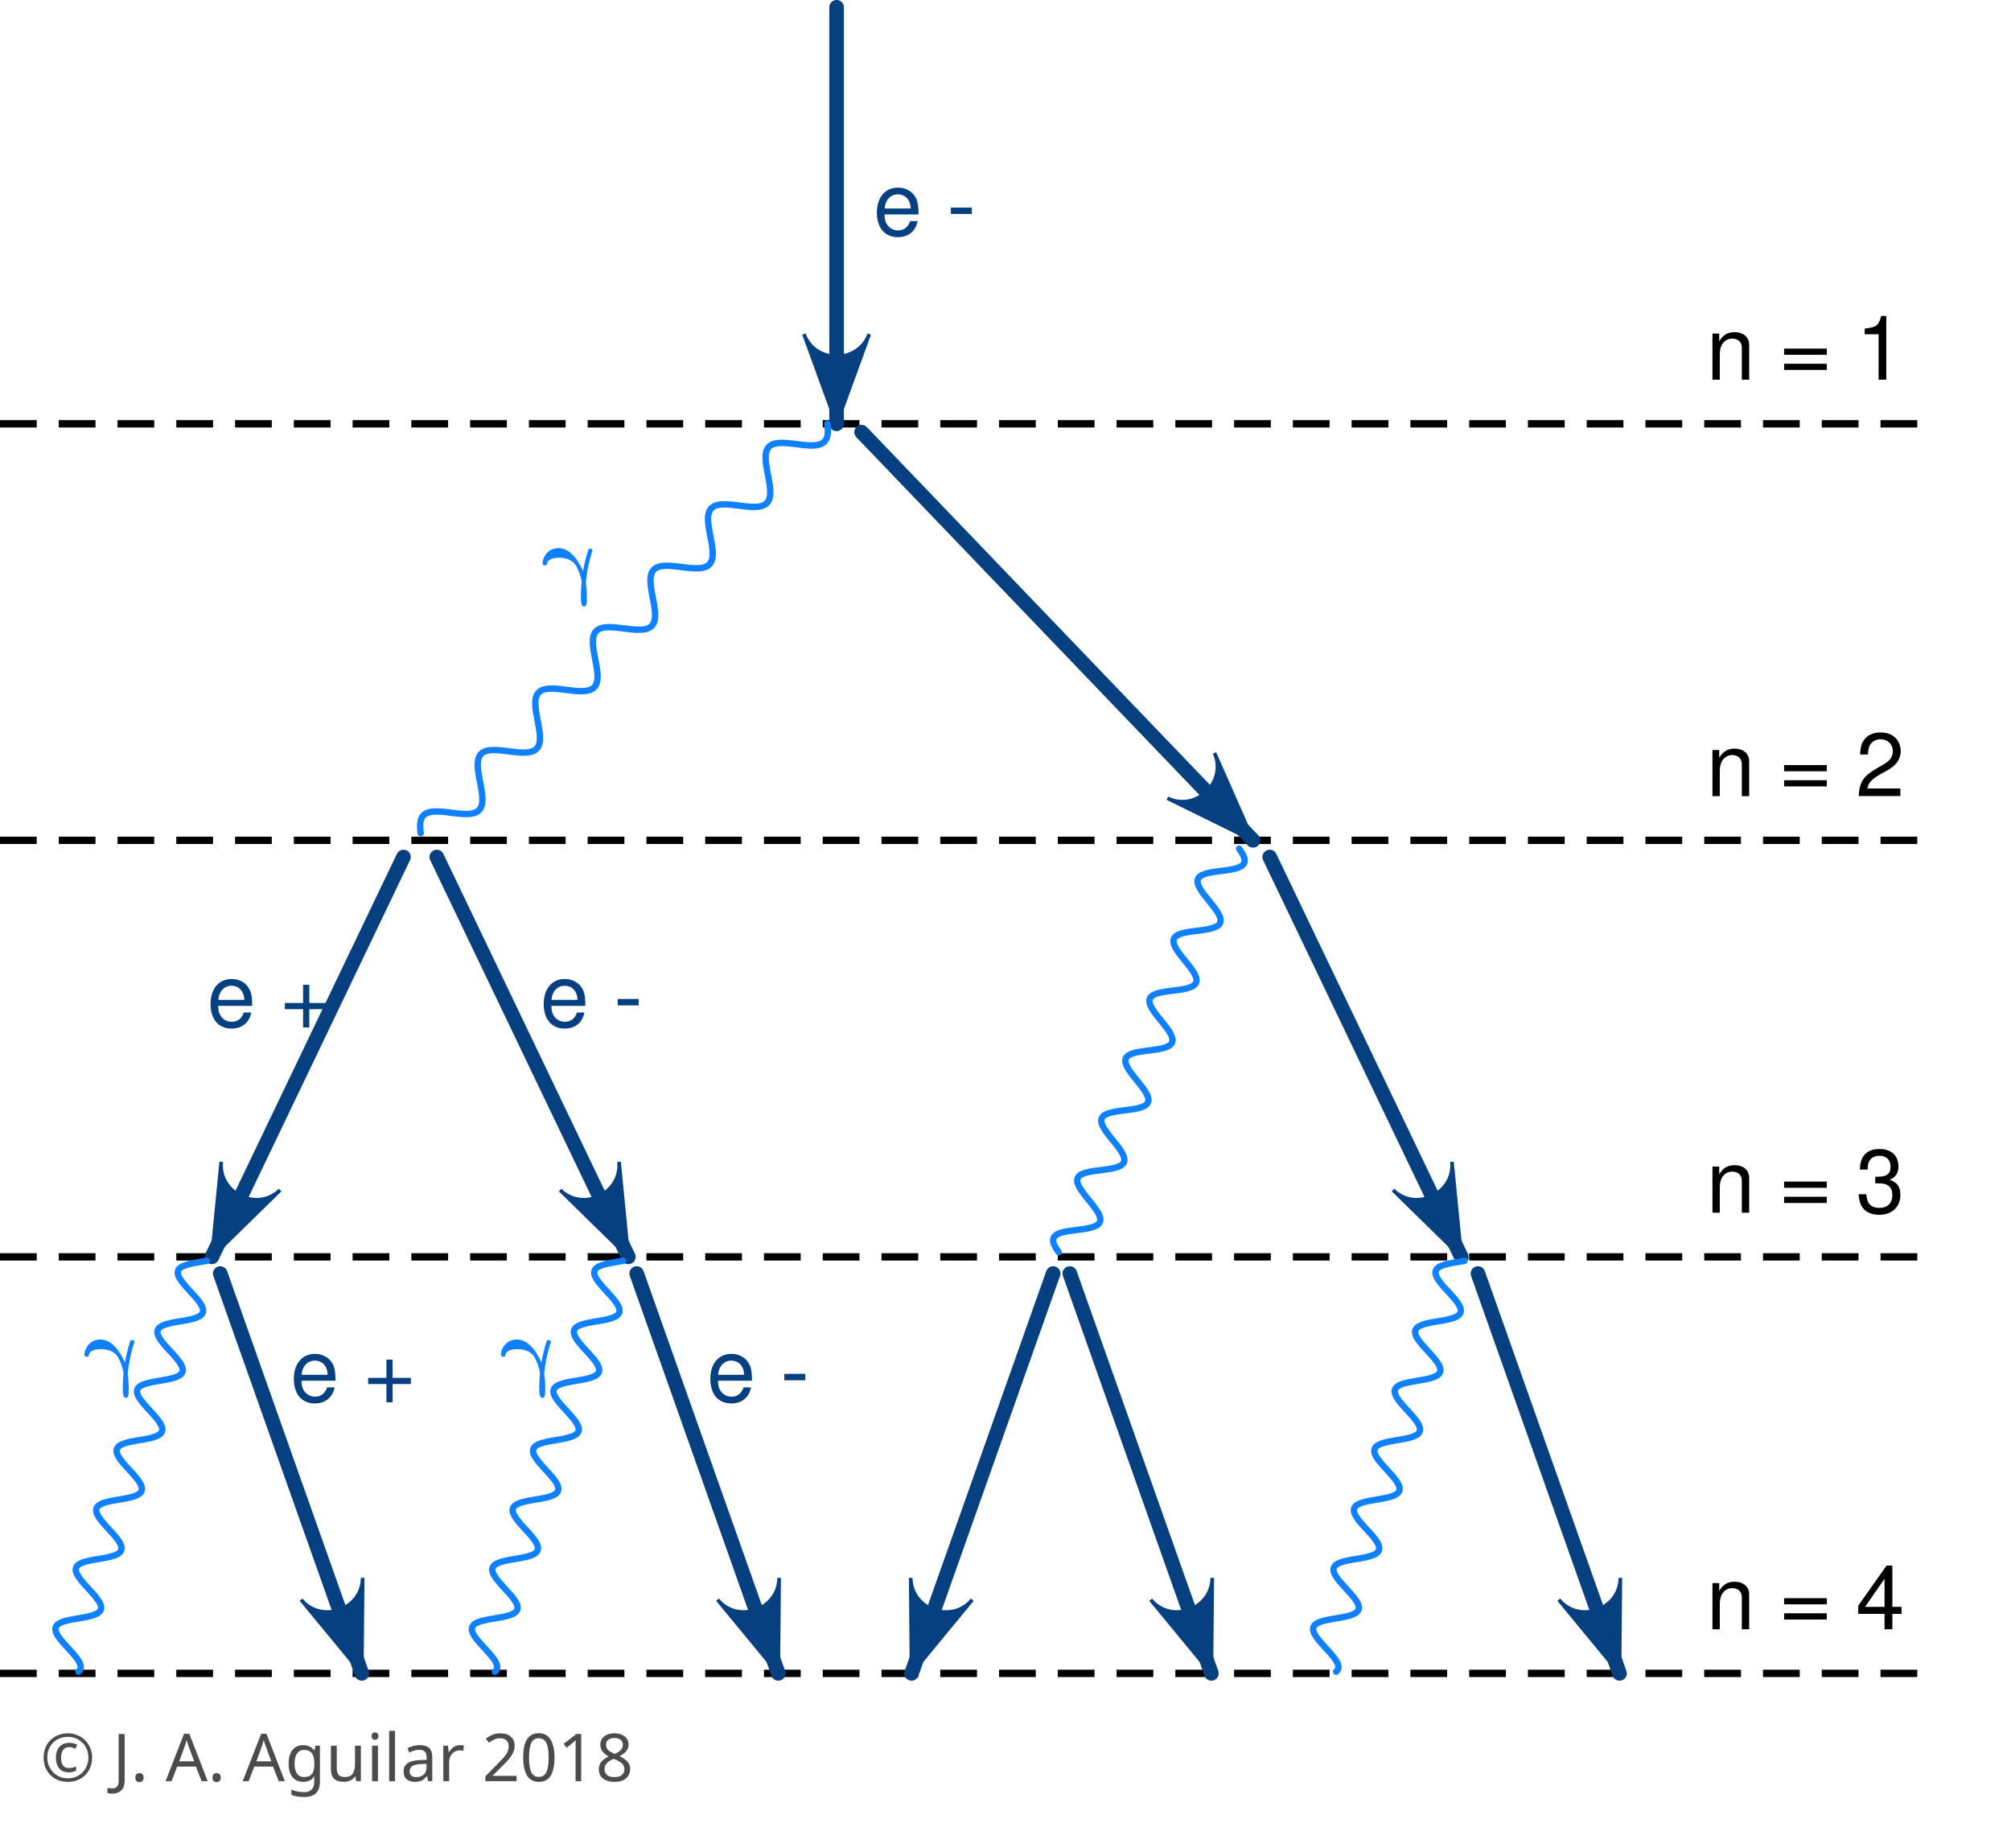
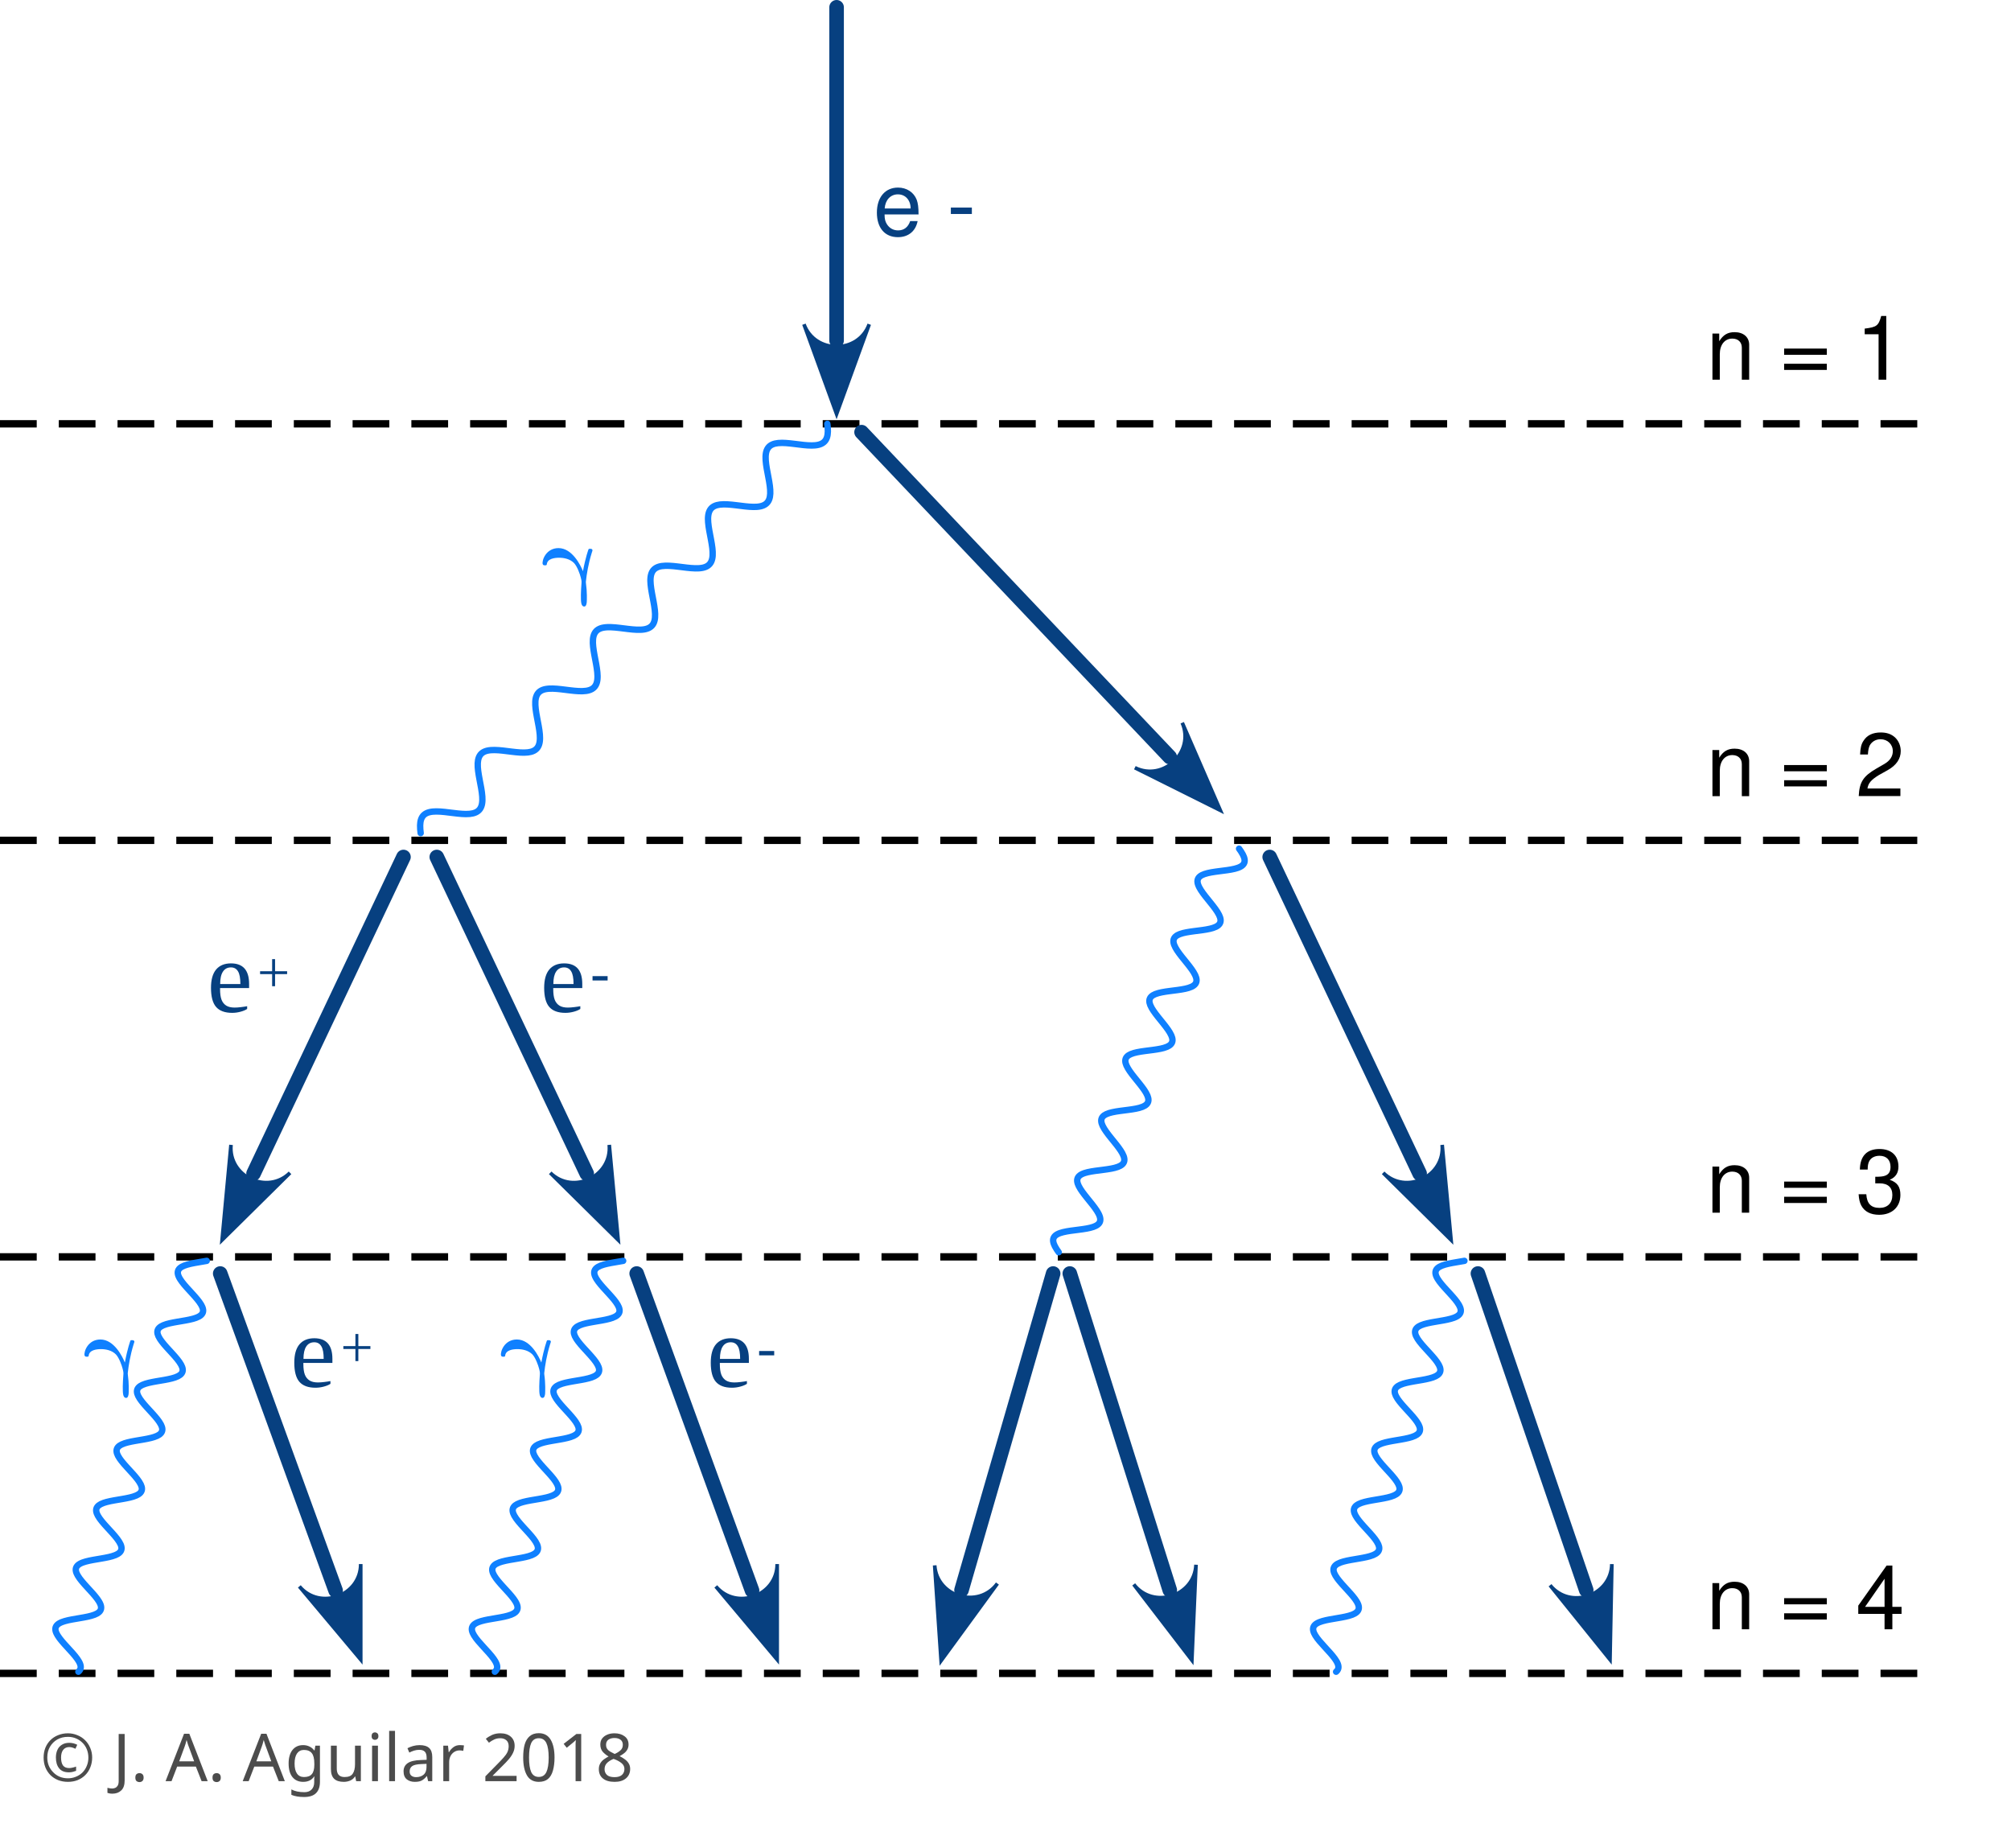
<svg xmlns="http://www.w3.org/2000/svg" version="1.1" width="273.76" height="251.433" viewBox="0, 0, 273.76, 251.433" preserveAspectRatio="none" id="svg2">
-   <defs id="defs_EC6C4F9A">
+   <defs id="defs_19BA89FA">
    <marker orient="auto" refX="0.0" refY="0.0" id="83EA566A_end_arrow" style="overflow:visible" markerUnits="userSpaceOnUse">
-       <path id="83EA566A_end_arrow_path" style="fill:#074080;fill-opacity:1;stroke:#074080;stroke-opacity:1;fill-rule:nonzero;stroke-linecap:round;stroke-linejoin:miter;stroke-width:0.496;stroke-miterlimit:10" d="M0,0 L-12.216,4.446 C-8.143,2.964 -8.143,-2.964 -12.216,-4.446 z" />
+       <path id="83EA566A_end_arrow_path" style="fill:#074080;fill-opacity:1;stroke:#074080;stroke-opacity:1;fill-rule:nonzero;stroke-linecap:round;stroke-linejoin:miter;stroke-width:0.496;stroke-miterlimit:10" d="M10,0 L-2.216,4.446 C1.856,2.964 1.856,-2.964 -2.216,-4.446 z" />
    </marker>
  </defs>
  <g id="layer_Paper" style="fill:#000000;fill-opacity:1;stroke:#000000;stroke-opacity:1;fill-rule:nonzero;stroke-linecap:square;stroke-linejoin:miter;stroke-width:1;stroke-miterlimit:10">
    <line style="fill:none;stroke-dasharray:4,4" id="9E14FA8A" x1="0.5" y1="114.378" x2="261.287" y2="114.378" />
    <line style="fill:none;stroke-dasharray:4,4" id="C8A5FC8A" x1="0.5" y1="57.685" x2="261.287" y2="57.685" />
    <line style="fill:none;stroke-dasharray:4,4" id="7DA80D8A" x1="0.5" y1="227.764" x2="261.287" y2="227.764" />
    <line style="fill:none;stroke-dasharray:4,4" id="267D7D8A" x1="0.5" y1="171.071" x2="261.287" y2="171.071" />
-     <line style="fill:none;stroke:#074080;stroke-linecap:round;stroke-width:1.984;marker-end:url(#83EA566A_end_arrow)" id="83EA566A" x1="113.886" y1="0.992" x2="113.886" y2="57.685" />
+     <line style="fill:none;stroke:#074080;stroke-linecap:round;stroke-width:1.984;marker-end:url(#83EA566A_end_arrow)" id="83EA566A" x1="113.886" y1="0.992" x2="113.886" y2="46.346" />
    <path style="fill:none;stroke:#0F80FF;stroke-linecap:round;stroke-width:0.869" id="3D5C3A6A" d="M112.624,57.685 C112.67,58.027 112.704,58.394 112.696,58.74 C112.689,59.025 112.653,59.324 112.553,59.593 C112.466,59.828 112.334,60.032 112.141,60.194 C111.941,60.363 111.7,60.467 111.448,60.532 C111.146,60.609 110.815,60.633 110.505,60.635 C110.136,60.636 109.746,60.606 109.38,60.568 C108.986,60.527 108.566,60.471 108.172,60.422 C107.786,60.374 107.378,60.327 106.99,60.301 C106.648,60.279 106.282,60.271 105.941,60.305 C105.659,60.333 105.367,60.392 105.109,60.513 C104.883,60.619 104.693,60.768 104.548,60.974 C104.397,61.189 104.313,61.441 104.268,61.698 C104.214,62.008 104.215,62.343 104.236,62.655 C104.261,63.025 104.318,63.414 104.381,63.779 C104.449,64.171 104.531,64.585 104.605,64.976 C104.677,65.357 104.75,65.76 104.798,66.144 C104.841,66.482 104.87,66.844 104.855,67.184 C104.842,67.465 104.798,67.756 104.69,68.017 C104.594,68.248 104.452,68.442 104.253,68.595 C104.043,68.756 103.793,68.852 103.536,68.91 C103.227,68.98 102.89,68.998 102.574,68.995 C102.201,68.991 101.808,68.957 101.438,68.917 C101.041,68.874 100.624,68.818 100.227,68.77 C99.844,68.723 99.438,68.678 99.053,68.656 C98.716,68.637 98.355,68.634 98.02,68.674 C97.743,68.708 97.459,68.774 97.211,68.903 C96.989,69.018 96.809,69.177 96.674,69.388 C96.531,69.613 96.456,69.872 96.418,70.134 C96.372,70.451 96.379,70.791 96.405,71.109 C96.435,71.482 96.496,71.875 96.561,72.243 C96.631,72.637 96.713,73.048 96.787,73.442 C96.858,73.82 96.928,74.221 96.972,74.603 C97.01,74.935 97.034,75.293 97.012,75.627 C96.993,75.903 96.942,76.187 96.824,76.439 C96.719,76.665 96.568,76.851 96.363,76.994 C96.143,77.147 95.884,77.235 95.623,77.287 C95.306,77.349 94.963,77.361 94.641,77.354 C94.265,77.346 93.868,77.308 93.495,77.266 C93.096,77.221 92.682,77.165 92.283,77.118 C91.903,77.072 91.5,77.029 91.117,77.012 C90.785,76.996 90.43,76.998 90.1,77.046 C89.829,77.085 89.553,77.158 89.314,77.296 C89.098,77.42 88.927,77.587 88.803,77.804 C88.668,78.038 88.601,78.306 88.569,78.572 C88.532,78.895 88.544,79.241 88.575,79.564 C88.61,79.941 88.674,80.336 88.741,80.708 C88.813,81.104 88.895,81.512 88.968,81.908 C89.037,82.283 89.104,82.681 89.144,83.06 C89.179,83.388 89.197,83.74 89.167,84.069 C89.142,84.34 89.083,84.616 88.957,84.859 C88.842,85.08 88.681,85.257 88.471,85.39 C88.241,85.536 87.973,85.616 87.707,85.662 C87.384,85.716 87.035,85.723 86.708,85.712 C86.328,85.699 85.928,85.659 85.551,85.615 C85.15,85.568 84.74,85.512 84.339,85.466 C83.962,85.422 83.562,85.382 83.182,85.368 C82.855,85.357 82.506,85.364 82.183,85.419 C81.917,85.464 81.649,85.545 81.419,85.69 C81.209,85.824 81.048,86 80.933,86.222 C80.807,86.465 80.748,86.741 80.723,87.012 C80.693,87.341 80.711,87.693 80.746,88.02 C80.786,88.4 80.853,88.798 80.922,89.173 C80.995,89.571 81.077,89.975 81.149,90.373 C81.216,90.745 81.28,91.14 81.315,91.516 C81.346,91.839 81.358,92.185 81.321,92.508 C81.289,92.775 81.222,93.043 81.087,93.277 C80.963,93.493 80.792,93.661 80.576,93.785 C80.337,93.922 80.061,93.995 79.79,94.035 C79.46,94.082 79.105,94.084 78.773,94.069 C78.39,94.051 77.987,94.009 77.607,93.963 C77.205,93.915 76.798,93.86 76.395,93.814 C76.022,93.772 75.625,93.735 75.249,93.726 C74.927,93.719 74.584,93.732 74.267,93.794 C74.006,93.845 73.747,93.933 73.527,94.087 C73.322,94.23 73.171,94.415 73.066,94.642 C72.948,94.894 72.897,95.178 72.878,95.453 C72.856,95.788 72.88,96.145 72.918,96.478 C72.962,96.86 73.032,97.261 73.103,97.638 C73.178,98.038 73.258,98.438 73.329,98.838 C73.394,99.206 73.455,99.598 73.485,99.971 C73.511,100.289 73.518,100.63 73.472,100.946 C73.434,101.208 73.359,101.468 73.216,101.693 C73.081,101.904 72.901,102.062 72.679,102.177 C72.431,102.307 72.147,102.373 71.87,102.406 C71.535,102.447 71.174,102.443 70.837,102.425 C70.452,102.403 70.046,102.358 69.663,102.311 C69.259,102.262 68.856,102.207 68.452,102.163 C68.082,102.123 67.689,102.089 67.316,102.086 C67,102.082 66.663,102.101 66.354,102.17 C66.097,102.228 65.847,102.324 65.637,102.486 C65.438,102.638 65.296,102.833 65.2,103.063 C65.092,103.324 65.048,103.616 65.035,103.896 C65.02,104.236 65.049,104.599 65.092,104.936 C65.14,105.32 65.213,105.724 65.285,106.104 C65.36,106.504 65.44,106.901 65.509,107.302 C65.572,107.667 65.629,108.056 65.654,108.425 C65.675,108.738 65.676,109.072 65.622,109.382 C65.577,109.64 65.493,109.891 65.342,110.107 C65.197,110.312 65.007,110.462 64.781,110.568 C64.523,110.689 64.231,110.748 63.949,110.776 C63.608,110.81 63.242,110.802 62.9,110.779 C62.512,110.754 62.104,110.706 61.718,110.658 C61.313,110.608 60.915,110.555 60.51,110.513 C60.144,110.475 59.754,110.444 59.385,110.446 C59.075,110.447 58.744,110.471 58.442,110.549 C58.19,110.613 57.949,110.717 57.749,110.886 C57.556,111.049 57.424,111.252 57.337,111.487 C57.237,111.757 57.201,112.055 57.194,112.341 C57.186,112.686 57.22,113.053 57.266,113.395" />
-     <line style="fill:none;stroke:#074080;stroke-linecap:round;stroke-width:1.984;marker-end:url(#83EA566A_end_arrow)" id="86D6DC6A" x1="59.461" y1="116.646" x2="85.539" y2="171.071" />
-     <line style="fill:none;stroke:#074080;stroke-linecap:round;stroke-width:1.984;marker-end:url(#83EA566A_end_arrow)" id="1A321D6A" x1="54.925" y1="116.646" x2="28.846" y2="171.071" />
-     <line style="fill:none;stroke:#074080;stroke-linecap:round;stroke-width:1.984;marker-end:url(#83EA566A_end_arrow)" id="B9EABD6A" x1="117.287" y1="58.819" x2="170.579" y2="114.378" />
-     <line style="fill:none;stroke:#074080;stroke-linecap:round;stroke-width:1.984;marker-end:url(#83EA566A_end_arrow)" id="86FE4F6A" x1="29.98" y1="173.339" x2="49.256" y2="227.764" />
-     <line style="fill:none;stroke:#074080;stroke-linecap:round;stroke-width:1.984;marker-end:url(#83EA566A_end_arrow)" id="3A47007A" x1="172.846" y1="116.646" x2="198.925" y2="171.071" />
+     <line style="fill:none;stroke:#074080;stroke-linecap:round;stroke-width:1.984;marker-end:url(#83EA566A_end_arrow)" id="86D6DC6A" x1="59.461" y1="116.646" x2="79.87" y2="159.732" />
+     <line style="fill:none;stroke:#074080;stroke-linecap:round;stroke-width:1.984;marker-end:url(#83EA566A_end_arrow)" id="1A321D6A" x1="54.925" y1="116.646" x2="34.516" y2="159.732" />
+     <line style="fill:none;stroke:#074080;stroke-linecap:round;stroke-width:1.984;marker-end:url(#83EA566A_end_arrow)" id="B9EABD6A" x1="117.287" y1="58.819" x2="159.24" y2="103.039" />
+     <line style="fill:none;stroke:#074080;stroke-linecap:round;stroke-width:1.984;marker-end:url(#83EA566A_end_arrow)" id="86FE4F6A" x1="29.98" y1="173.339" x2="45.685" y2="216.487" />
+     <line style="fill:none;stroke:#074080;stroke-linecap:round;stroke-width:1.984;marker-end:url(#83EA566A_end_arrow)" id="3A47007A" x1="172.846" y1="116.646" x2="193.256" y2="159.732" />
    <path style="fill:none;stroke:#0F80FF;stroke-linecap:round;stroke-width:0.869" id="CF42407A" d="M168.677,115.512 C168.859,115.76 169.047,116.039 169.19,116.312 C169.299,116.523 169.4,116.766 169.428,117.003 C169.452,117.198 169.426,117.385 169.325,117.556 C169.219,117.737 169.046,117.867 168.865,117.965 C168.629,118.093 168.345,118.182 168.086,118.247 C167.762,118.327 167.406,118.387 167.076,118.435 C166.714,118.488 166.323,118.535 165.96,118.581 C165.607,118.626 165.228,118.677 164.878,118.74 C164.578,118.795 164.252,118.866 163.964,118.967 C163.743,119.045 163.506,119.152 163.327,119.306 C163.179,119.433 163.074,119.589 163.034,119.783 C162.992,119.99 163.032,120.206 163.099,120.403 C163.186,120.66 163.333,120.922 163.478,121.15 C163.659,121.433 163.877,121.724 164.084,121.988 C164.31,122.277 164.559,122.581 164.789,122.867 C165.012,123.143 165.249,123.441 165.455,123.729 C165.631,123.974 165.814,124.251 165.948,124.522 C166.05,124.729 166.142,124.968 166.159,125.201 C166.173,125.396 166.134,125.578 166.024,125.742 C165.905,125.918 165.721,126.045 165.533,126.139 C165.287,126.261 164.996,126.347 164.729,126.41 C164.4,126.487 164.04,126.546 163.705,126.593 C163.341,126.644 162.952,126.69 162.587,126.737 C162.236,126.783 161.861,126.835 161.514,126.901 C161.22,126.956 160.901,127.031 160.62,127.136 C160.406,127.216 160.18,127.327 160.012,127.486 C159.87,127.62 159.779,127.78 159.751,127.975 C159.72,128.188 159.771,128.409 159.845,128.608 C159.942,128.868 160.097,129.133 160.249,129.365 C160.436,129.649 160.658,129.941 160.868,130.208 C161.097,130.499 161.345,130.799 161.576,131.088 C161.796,131.362 162.03,131.658 162.232,131.946 C162.402,132.188 162.578,132.462 162.704,132.73 C162.799,132.935 162.881,133.17 162.886,133.398 C162.89,133.593 162.839,133.77 162.72,133.926 C162.588,134.098 162.393,134.221 162.199,134.311 C161.944,134.429 161.645,134.512 161.372,134.573 C161.038,134.647 160.673,134.703 160.334,134.75 C159.967,134.8 159.581,134.846 159.214,134.894 C158.867,134.939 158.495,134.993 158.151,135.061 C157.865,135.119 157.551,135.196 157.279,135.305 C157.072,135.388 156.856,135.503 156.7,135.667 C156.565,135.808 156.487,135.973 156.47,136.169 C156.451,136.387 156.513,136.613 156.594,136.813 C156.701,137.076 156.863,137.345 157.021,137.58 C157.214,137.865 157.44,138.159 157.654,138.429 C157.885,138.72 158.131,139.018 158.363,139.308 C158.58,139.58 158.81,139.876 159.008,140.162 C159.172,140.401 159.341,140.672 159.457,140.938 C159.546,141.14 159.617,141.37 159.611,141.594 C159.605,141.789 159.54,141.96 159.413,142.109 C159.269,142.277 159.063,142.396 158.862,142.482 C158.599,142.596 158.292,142.676 158.012,142.735 C157.673,142.806 157.305,142.861 156.962,142.907 C156.592,142.956 156.211,143.001 155.841,143.051 C155.498,143.097 155.129,143.151 154.79,143.223 C154.51,143.282 154.204,143.362 153.94,143.475 C153.74,143.562 153.534,143.68 153.39,143.849 C153.263,143.997 153.198,144.168 153.192,144.364 C153.185,144.587 153.257,144.818 153.345,145.02 C153.462,145.286 153.631,145.557 153.795,145.795 C153.993,146.082 154.222,146.377 154.44,146.649 C154.673,146.941 154.916,147.236 155.149,147.529 C155.363,147.798 155.589,148.092 155.782,148.378 C155.94,148.613 156.102,148.881 156.209,149.144 C156.29,149.344 156.351,149.57 156.333,149.789 C156.316,149.984 156.238,150.149 156.103,150.291 C155.947,150.454 155.731,150.569 155.523,150.652 C155.251,150.762 154.938,150.839 154.651,150.896 C154.308,150.965 153.936,151.018 153.589,151.063 C153.218,151.112 152.84,151.157 152.469,151.207 C152.13,151.254 151.765,151.31 151.431,151.385 C151.158,151.446 150.859,151.528 150.604,151.647 C150.41,151.737 150.215,151.859 150.083,152.032 C149.964,152.188 149.912,152.364 149.917,152.559 C149.922,152.788 150.004,153.023 150.099,153.227 C150.224,153.496 150.4,153.77 150.57,154.011 C150.773,154.299 151.006,154.596 151.226,154.87 C151.462,155.163 151.702,155.454 151.934,155.749 C152.145,156.016 152.367,156.308 152.554,156.593 C152.706,156.824 152.86,157.089 152.958,157.35 C153.032,157.548 153.082,157.769 153.052,157.982 C153.024,158.177 152.933,158.337 152.791,158.472 C152.623,158.63 152.396,158.741 152.182,158.822 C151.902,158.927 151.582,159.001 151.289,159.057 C150.942,159.123 150.566,159.175 150.216,159.22 C149.843,159.268 149.47,159.312 149.097,159.365 C148.763,159.412 148.402,159.47 148.073,159.547 C147.807,159.61 147.515,159.696 147.27,159.819 C147.082,159.913 146.898,160.039 146.779,160.216 C146.668,160.379 146.63,160.561 146.644,160.756 C146.661,160.989 146.753,161.228 146.855,161.436 C146.989,161.707 147.171,161.983 147.347,162.228 C147.554,162.517 147.791,162.814 148.013,163.091 C148.25,163.384 148.487,163.672 148.719,163.969 C148.926,164.234 149.144,164.524 149.324,164.807 C149.47,165.035 149.617,165.297 149.704,165.554 C149.771,165.751 149.811,165.968 149.768,166.175 C149.729,166.369 149.624,166.524 149.475,166.652 C149.296,166.805 149.06,166.913 148.839,166.99 C148.551,167.091 148.225,167.163 147.925,167.217 C147.574,167.281 147.196,167.331 146.842,167.376 C146.468,167.424 146.1,167.468 145.727,167.522 C145.397,167.57 145.041,167.63 144.717,167.711 C144.458,167.775 144.174,167.864 143.938,167.992 C143.756,168.09 143.584,168.221 143.477,168.401 C143.376,168.572 143.351,168.759 143.374,168.954 C143.403,169.192 143.504,169.435 143.613,169.645 C143.755,169.918 143.944,170.197 144.125,170.446" />
    <path style="fill:none;stroke:#0F80FF;stroke-linecap:round;stroke-width:0.869" id="6E4DF27A" d="M28.14,171.614 C27.782,171.681 27.396,171.743 27.037,171.804 C26.689,171.862 26.315,171.928 25.97,172.005 C25.677,172.071 25.357,172.155 25.077,172.267 C24.864,172.351 24.635,172.466 24.467,172.625 C24.328,172.757 24.235,172.913 24.208,173.105 C24.18,173.31 24.235,173.521 24.314,173.709 C24.417,173.957 24.581,174.207 24.74,174.423 C24.937,174.692 25.172,174.967 25.394,175.216 C25.637,175.489 25.903,175.774 26.149,176.044 C26.387,176.303 26.639,176.584 26.862,176.856 C27.05,177.087 27.248,177.349 27.396,177.608 C27.509,177.804 27.613,178.034 27.642,178.261 C27.667,178.45 27.638,178.629 27.536,178.792 C27.426,178.97 27.247,179.101 27.067,179.199 C26.827,179.329 26.541,179.425 26.279,179.497 C25.955,179.586 25.599,179.658 25.269,179.718 C24.908,179.784 24.524,179.845 24.163,179.907 C23.818,179.966 23.448,180.032 23.106,180.112 C22.819,180.179 22.506,180.265 22.234,180.38 C22.028,180.467 21.81,180.586 21.653,180.749 C21.521,180.887 21.441,181.048 21.427,181.239 C21.411,181.45 21.476,181.665 21.562,181.854 C21.676,182.105 21.847,182.358 22.013,182.577 C22.216,182.847 22.456,183.123 22.681,183.375 C22.927,183.648 23.191,183.931 23.439,184.203 C23.674,184.46 23.923,184.74 24.141,185.012 C24.324,185.24 24.514,185.499 24.654,185.756 C24.759,185.95 24.854,186.176 24.871,186.399 C24.886,186.589 24.843,186.763 24.732,186.919 C24.609,187.094 24.42,187.221 24.232,187.316 C23.984,187.442 23.69,187.535 23.421,187.605 C23.092,187.692 22.732,187.762 22.397,187.822 C22.034,187.886 21.653,187.947 21.29,188.01 C20.948,188.069 20.581,188.137 20.244,188.219 C19.964,188.287 19.657,188.376 19.393,188.495 C19.194,188.585 18.986,188.706 18.842,188.874 C18.717,189.018 18.651,189.184 18.648,189.375 C18.644,189.59 18.721,189.809 18.814,190 C18.937,190.253 19.116,190.509 19.288,190.731 C19.497,191.002 19.74,191.279 19.97,191.533 C20.218,191.808 20.479,192.088 20.728,192.362 C20.96,192.617 21.206,192.896 21.419,193.167 C21.595,193.392 21.779,193.649 21.909,193.904 C22.008,194.096 22.092,194.318 22.097,194.536 C22.101,194.727 22.045,194.896 21.926,195.046 C21.79,195.216 21.59,195.34 21.396,195.432 C21.138,195.554 20.837,195.644 20.561,195.713 C20.227,195.797 19.863,195.866 19.524,195.925 C19.159,195.989 18.782,196.049 18.417,196.113 C18.079,196.173 17.716,196.242 17.383,196.326 C17.109,196.396 16.81,196.487 16.555,196.61 C16.363,196.703 16.165,196.828 16.033,196.999 C15.917,197.151 15.864,197.321 15.871,197.512 C15.88,197.732 15.967,197.954 16.067,198.147 C16.2,198.402 16.386,198.66 16.564,198.886 C16.779,199.157 17.026,199.436 17.258,199.692 C17.508,199.967 17.768,200.245 18.016,200.521 C18.245,200.774 18.487,201.051 18.695,201.322 C18.865,201.543 19.041,201.798 19.162,202.05 C19.253,202.241 19.327,202.459 19.32,202.673 C19.313,202.864 19.243,203.028 19.117,203.171 C18.969,203.337 18.758,203.458 18.557,203.547 C18.291,203.665 17.982,203.753 17.7,203.821 C17.362,203.902 16.994,203.97 16.651,204.029 C16.284,204.092 15.911,204.151 15.544,204.217 C15.211,204.277 14.851,204.347 14.524,204.434 C14.257,204.505 13.965,204.599 13.719,204.726 C13.534,204.822 13.347,204.95 13.228,205.126 C13.119,205.284 13.081,205.459 13.098,205.649 C13.119,205.873 13.216,206.1 13.323,206.295 C13.465,206.552 13.658,206.813 13.842,207.041 C14.062,207.313 14.312,207.593 14.548,207.851 C14.799,208.127 15.056,208.401 15.305,208.679 C15.529,208.93 15.767,209.206 15.969,209.476 C16.133,209.694 16.302,209.946 16.413,210.196 C16.497,210.385 16.559,210.599 16.54,210.808 C16.522,211 16.439,211.159 16.305,211.295 C16.145,211.457 15.924,211.575 15.716,211.661 C15.441,211.775 15.126,211.861 14.837,211.928 C14.495,212.006 14.124,212.073 13.777,212.132 C13.409,212.195 13.04,212.253 12.673,212.321 C12.343,212.381 11.988,212.453 11.666,212.543 C11.406,212.615 11.122,212.712 10.886,212.843 C10.707,212.943 10.532,213.074 10.425,213.253 C10.326,213.419 10.3,213.599 10.327,213.788 C10.36,214.016 10.467,214.246 10.582,214.443 C10.732,214.703 10.932,214.965 11.122,215.197 C11.345,215.469 11.599,215.75 11.837,216.011 C12.09,216.287 12.343,216.558 12.592,216.838 C12.812,217.086 13.046,217.361 13.242,217.629 C13.399,217.844 13.56,218.094 13.661,218.341 C13.738,218.529 13.789,218.738 13.757,218.942 C13.728,219.134 13.631,219.289 13.49,219.419 C13.318,219.576 13.087,219.691 12.872,219.775 C12.59,219.885 12.268,219.969 11.973,220.034 C11.627,220.111 11.253,220.176 10.903,220.235 C10.533,220.297 10.17,220.355 9.802,220.425 C9.477,220.485 9.127,220.559 8.81,220.652 C8.558,220.726 8.281,220.826 8.055,220.961 C7.882,221.064 7.719,221.2 7.625,221.381 C7.535,221.554 7.523,221.739 7.559,221.927 C7.604,222.159 7.721,222.393 7.842,222.592 C8.001,222.854 8.207,223.118 8.403,223.353 C8.63,223.626 8.887,223.908 9.127,224.17 C9.381,224.447 9.631,224.714 9.878,224.996 C10.095,225.242 10.323,225.514 10.513,225.782 C10.663,225.994 10.816,226.24 10.907,226.485 C10.976,226.673 11.015,226.877 10.972,227.076 C10.93,227.266 10.819,227.417 10.672,227.541" />
-     <line style="fill:none;stroke:#074080;stroke-linecap:round;stroke-width:1.984;marker-end:url(#83EA566A_end_arrow)" id="F5A5B58A" x1="86.673" y1="173.339" x2="105.949" y2="227.764" />
+     <line style="fill:none;stroke:#074080;stroke-linecap:round;stroke-width:1.984;marker-end:url(#83EA566A_end_arrow)" id="F5A5B58A" x1="86.673" y1="173.339" x2="102.378" y2="216.487" />
    <path style="fill:none;stroke:#0F80FF;stroke-linecap:round;stroke-width:0.869" id="06A5B58A" d="M84.833,171.614 C84.475,171.681 84.089,171.743 83.73,171.804 C83.382,171.862 83.008,171.928 82.663,172.005 C82.37,172.071 82.05,172.155 81.77,172.267 C81.557,172.351 81.328,172.466 81.16,172.625 C81.021,172.757 80.928,172.913 80.901,173.105 C80.873,173.31 80.928,173.521 81.006,173.709 C81.11,173.957 81.274,174.207 81.432,174.423 C81.63,174.692 81.865,174.967 82.087,175.216 C82.329,175.489 82.596,175.774 82.842,176.044 C83.08,176.303 83.332,176.584 83.555,176.856 C83.743,177.087 83.941,177.349 84.089,177.608 C84.202,177.804 84.306,178.034 84.335,178.261 C84.36,178.45 84.331,178.629 84.229,178.792 C84.119,178.97 83.94,179.101 83.76,179.199 C83.52,179.329 83.234,179.425 82.972,179.497 C82.648,179.586 82.292,179.658 81.962,179.718 C81.601,179.784 81.217,179.845 80.856,179.907 C80.511,179.966 80.141,180.032 79.799,180.112 C79.512,180.179 79.199,180.265 78.927,180.38 C78.721,180.467 78.503,180.586 78.346,180.749 C78.214,180.887 78.134,181.048 78.12,181.239 C78.104,181.45 78.169,181.665 78.255,181.854 C78.369,182.105 78.54,182.358 78.706,182.577 C78.909,182.847 79.149,183.123 79.374,183.375 C79.62,183.648 79.884,183.931 80.132,184.203 C80.366,184.46 80.616,184.74 80.834,185.012 C81.017,185.24 81.207,185.499 81.347,185.756 C81.452,185.95 81.547,186.176 81.564,186.399 C81.579,186.589 81.536,186.763 81.425,186.919 C81.302,187.094 81.113,187.221 80.925,187.316 C80.677,187.442 80.383,187.535 80.114,187.605 C79.785,187.692 79.425,187.762 79.09,187.822 C78.727,187.886 78.346,187.947 77.983,188.01 C77.641,188.069 77.274,188.137 76.937,188.219 C76.656,188.287 76.35,188.376 76.086,188.495 C75.887,188.585 75.679,188.706 75.535,188.874 C75.41,189.018 75.344,189.184 75.341,189.375 C75.337,189.59 75.413,189.809 75.507,190 C75.63,190.253 75.809,190.509 75.981,190.731 C76.19,191.002 76.433,191.279 76.663,191.533 C76.91,191.808 77.172,192.088 77.421,192.362 C77.653,192.617 77.899,192.896 78.112,193.167 C78.288,193.392 78.472,193.649 78.602,193.904 C78.7,194.096 78.785,194.318 78.79,194.536 C78.794,194.727 78.738,194.896 78.619,195.046 C78.483,195.216 78.283,195.34 78.089,195.432 C77.831,195.554 77.53,195.644 77.254,195.713 C76.92,195.797 76.556,195.866 76.217,195.925 C75.852,195.989 75.475,196.049 75.11,196.113 C74.772,196.173 74.409,196.242 74.076,196.326 C73.802,196.396 73.503,196.487 73.248,196.61 C73.056,196.703 72.858,196.828 72.726,196.999 C72.609,197.151 72.557,197.321 72.564,197.512 C72.573,197.732 72.66,197.954 72.76,198.147 C72.893,198.402 73.079,198.66 73.257,198.886 C73.472,199.157 73.719,199.436 73.951,199.692 C74.201,199.967 74.46,200.245 74.709,200.521 C74.938,200.774 75.18,201.051 75.388,201.322 C75.558,201.543 75.734,201.798 75.855,202.05 C75.946,202.241 76.02,202.459 76.013,202.673 C76.006,202.864 75.936,203.028 75.81,203.171 C75.662,203.337 75.451,203.458 75.25,203.547 C74.984,203.665 74.675,203.753 74.393,203.821 C74.055,203.902 73.687,203.97 73.344,204.029 C72.977,204.092 72.604,204.151 72.237,204.217 C71.904,204.277 71.544,204.347 71.217,204.434 C70.95,204.505 70.658,204.599 70.412,204.726 C70.226,204.822 70.04,204.95 69.92,205.126 C69.812,205.284 69.773,205.459 69.791,205.649 C69.811,205.873 69.909,206.1 70.016,206.295 C70.158,206.552 70.351,206.813 70.535,207.041 C70.754,207.313 71.005,207.593 71.241,207.851 C71.492,208.127 71.748,208.401 71.997,208.679 C72.222,208.93 72.46,209.206 72.662,209.476 C72.826,209.694 72.995,209.946 73.106,210.196 C73.19,210.385 73.252,210.599 73.233,210.808 C73.215,211 73.132,211.159 72.997,211.295 C72.838,211.457 72.616,211.575 72.409,211.661 C72.134,211.775 71.819,211.861 71.53,211.928 C71.188,212.006 70.816,212.073 70.47,212.132 C70.101,212.195 69.733,212.253 69.365,212.321 C69.036,212.381 68.681,212.453 68.359,212.543 C68.099,212.615 67.815,212.712 67.578,212.843 C67.399,212.943 67.224,213.074 67.118,213.253 C67.019,213.419 66.993,213.599 67.02,213.788 C67.053,214.016 67.16,214.246 67.275,214.443 C67.425,214.703 67.625,214.965 67.815,215.197 C68.038,215.469 68.292,215.75 68.53,216.011 C68.783,216.287 69.036,216.558 69.285,216.838 C69.505,217.086 69.739,217.361 69.935,217.629 C70.092,217.844 70.253,218.094 70.354,218.341 C70.43,218.529 70.482,218.738 70.45,218.942 C70.421,219.134 70.323,219.289 70.183,219.419 C70.011,219.576 69.78,219.691 69.565,219.775 C69.283,219.885 68.961,219.969 68.666,220.034 C68.32,220.111 67.946,220.176 67.596,220.235 C67.226,220.297 66.863,220.355 66.494,220.425 C66.17,220.485 65.82,220.559 65.503,220.652 C65.251,220.726 64.974,220.826 64.748,220.961 C64.575,221.064 64.412,221.2 64.318,221.381 C64.228,221.554 64.216,221.739 64.252,221.927 C64.297,222.159 64.414,222.393 64.535,222.592 C64.694,222.854 64.9,223.118 65.095,223.353 C65.323,223.626 65.58,223.908 65.82,224.17 C66.074,224.447 66.323,224.714 66.571,224.996 C66.788,225.242 67.016,225.514 67.206,225.782 C67.356,225.994 67.509,226.24 67.599,226.485 C67.669,226.673 67.708,226.877 67.665,227.076 C67.623,227.266 67.512,227.417 67.365,227.541" />
-     <line style="fill:none;stroke:#074080;stroke-linecap:round;stroke-width:1.984;marker-end:url(#83EA566A_end_arrow)" id="2DEFF58A" x1="201.193" y1="173.339" x2="220.469" y2="227.764" />
+     <line style="fill:none;stroke:#074080;stroke-linecap:round;stroke-width:1.984;marker-end:url(#83EA566A_end_arrow)" id="2DEFF58A" x1="201.193" y1="173.339" x2="215.933" y2="216.425" />
    <path style="fill:none;stroke:#0F80FF;stroke-linecap:round;stroke-width:0.869" id="3DEFF58A" d="M199.353,171.614 C198.995,171.681 198.608,171.743 198.25,171.804 C197.901,171.862 197.528,171.928 197.183,172.005 C196.889,172.071 196.569,172.155 196.289,172.267 C196.076,172.351 195.848,172.466 195.68,172.625 C195.541,172.757 195.447,172.913 195.421,173.105 C195.393,173.31 195.448,173.521 195.526,173.709 C195.63,173.957 195.793,174.207 195.952,174.423 C196.15,174.692 196.385,174.967 196.606,175.216 C196.849,175.489 197.115,175.774 197.362,176.044 C197.599,176.303 197.852,176.584 198.075,176.856 C198.263,177.087 198.461,177.349 198.609,177.608 C198.721,177.804 198.826,178.034 198.855,178.261 C198.879,178.45 198.85,178.629 198.749,178.792 C198.638,178.97 198.46,179.101 198.279,179.199 C198.04,179.329 197.753,179.425 197.492,179.497 C197.168,179.586 196.812,179.658 196.481,179.718 C196.121,179.784 195.737,179.845 195.376,179.907 C195.031,179.966 194.66,180.032 194.319,180.112 C194.032,180.179 193.719,180.265 193.447,180.38 C193.241,180.467 193.022,180.586 192.866,180.749 C192.734,180.887 192.654,181.048 192.639,181.239 C192.623,181.45 192.689,181.665 192.775,181.854 C192.889,182.105 193.06,182.358 193.225,182.577 C193.429,182.847 193.668,183.123 193.894,183.375 C194.139,183.648 194.404,183.931 194.651,184.203 C194.886,184.46 195.136,184.74 195.354,185.012 C195.536,185.24 195.727,185.499 195.866,185.756 C195.972,185.95 196.066,186.176 196.084,186.399 C196.098,186.589 196.056,186.763 195.945,186.919 C195.822,187.094 195.632,187.221 195.445,187.316 C195.197,187.442 194.902,187.535 194.634,187.605 C194.305,187.692 193.944,187.762 193.609,187.822 C193.246,187.886 192.866,187.947 192.502,188.01 C192.161,188.069 191.794,188.137 191.457,188.219 C191.176,188.287 190.87,188.376 190.606,188.495 C190.407,188.585 190.199,188.706 190.054,188.874 C189.93,189.018 189.864,189.184 189.86,189.375 C189.856,189.59 189.933,189.809 190.026,190 C190.15,190.253 190.328,190.509 190.5,190.731 C190.71,191.002 190.953,191.279 191.182,191.533 C191.43,191.808 191.692,192.088 191.94,192.362 C192.172,192.617 192.418,192.896 192.631,193.167 C192.808,193.392 192.992,193.649 193.122,193.904 C193.22,194.096 193.304,194.318 193.309,194.536 C193.314,194.727 193.258,194.896 193.139,195.046 C193.003,195.216 192.803,195.34 192.608,195.432 C192.351,195.554 192.049,195.644 191.774,195.713 C191.44,195.797 191.076,195.866 190.737,195.925 C190.371,195.989 189.995,196.049 189.629,196.113 C189.291,196.173 188.928,196.242 188.596,196.326 C188.322,196.396 188.023,196.487 187.768,196.61 C187.575,196.703 187.378,196.828 187.246,196.999 C187.129,197.151 187.077,197.321 187.084,197.512 C187.092,197.732 187.18,197.954 187.28,198.147 C187.413,198.402 187.599,198.66 187.777,198.886 C187.991,199.157 188.238,199.436 188.471,199.692 C188.721,199.967 188.98,200.245 189.229,200.521 C189.457,200.774 189.7,201.051 189.907,201.322 C190.077,201.543 190.254,201.798 190.375,202.05 C190.466,202.241 190.54,202.459 190.532,202.673 C190.526,202.864 190.456,203.028 190.329,203.171 C190.181,203.337 189.97,203.458 189.769,203.547 C189.503,203.665 189.195,203.753 188.913,203.821 C188.574,203.902 188.206,203.97 187.864,204.029 C187.496,204.092 187.124,204.151 186.757,204.217 C186.423,204.277 186.064,204.347 185.736,204.434 C185.47,204.505 185.178,204.599 184.932,204.726 C184.746,204.822 184.56,204.95 184.44,205.126 C184.332,205.284 184.293,205.459 184.311,205.649 C184.331,205.873 184.429,206.1 184.536,206.295 C184.678,206.552 184.871,206.813 185.055,207.041 C185.274,207.313 185.525,207.593 185.76,207.851 C186.012,208.127 186.268,208.401 186.517,208.679 C186.742,208.93 186.98,209.206 187.182,209.476 C187.345,209.694 187.514,209.946 187.625,210.196 C187.709,210.385 187.772,210.599 187.753,210.808 C187.735,211 187.651,211.159 187.517,211.295 C187.357,211.457 187.136,211.575 186.928,211.661 C186.654,211.775 186.339,211.861 186.05,211.928 C185.707,212.006 185.336,212.073 184.99,212.132 C184.621,212.195 184.253,212.253 183.885,212.321 C183.556,212.381 183.201,212.453 182.879,212.543 C182.619,212.615 182.335,212.712 182.098,212.843 C181.919,212.943 181.744,213.074 181.637,213.253 C181.538,213.419 181.513,213.599 181.54,213.788 C181.572,214.016 181.68,214.246 181.794,214.443 C181.945,214.703 182.144,214.965 182.334,215.197 C182.558,215.469 182.812,215.75 183.05,216.011 C183.303,216.287 183.556,216.558 183.804,216.838 C184.025,217.086 184.259,217.361 184.455,217.629 C184.611,217.844 184.773,218.094 184.874,218.341 C184.95,218.529 185.002,218.738 184.97,218.942 C184.941,219.134 184.843,219.289 184.702,219.419 C184.531,219.576 184.3,219.691 184.085,219.775 C183.802,219.885 183.481,219.969 183.185,220.034 C182.839,220.111 182.465,220.176 182.116,220.235 C181.746,220.297 181.383,220.355 181.014,220.425 C180.69,220.485 180.34,220.559 180.023,220.652 C179.77,220.726 179.494,220.826 179.267,220.961 C179.094,221.064 178.931,221.2 178.837,221.381 C178.748,221.554 178.736,221.739 178.772,221.927 C178.816,222.159 178.933,222.393 179.055,222.592 C179.214,222.854 179.419,223.118 179.615,223.353 C179.843,223.626 180.099,223.908 180.34,224.17 C180.594,224.447 180.843,224.714 181.091,224.996 C181.307,225.242 181.536,225.514 181.725,225.782 C181.876,225.994 182.029,226.24 182.119,226.485 C182.188,226.673 182.228,226.877 182.185,227.076 C182.143,227.266 182.032,227.417 181.885,227.541" />
-     <line style="fill:none;stroke:#074080;stroke-linecap:round;stroke-width:1.984;marker-end:url(#83EA566A_end_arrow)" id="52EE468A" x1="145.634" y1="173.339" x2="164.909" y2="227.764" />
-     <line style="fill:none;stroke:#074080;stroke-linecap:round;stroke-width:1.984;marker-end:url(#83EA566A_end_arrow)" id="3B5E478A" x1="143.366" y1="173.339" x2="124.091" y2="227.764" />
+     <line style="fill:none;stroke:#074080;stroke-linecap:round;stroke-width:1.984;marker-end:url(#83EA566A_end_arrow)" id="52EE468A" x1="145.634" y1="173.339" x2="159.24" y2="216.425" />
+     <line style="fill:none;stroke:#074080;stroke-linecap:round;stroke-width:1.984;marker-end:url(#83EA566A_end_arrow)" id="3B5E478A" x1="143.366" y1="173.339" x2="130.894" y2="216.425" />
    <text id="2358BF8A" style="stroke:none" font-family="Helvetica" font-size="12" font-weight="normal" font-style="normal">
      <tspan x="232.272" y="51.677">n = 1</tspan>
    </text>
    <text id="2563119A" style="stroke:none" font-family="Helvetica" font-size="12" font-weight="normal" font-style="normal">
      <tspan x="232.272" y="108.37">n = 2</tspan>
    </text>
    <text id="4F34819A" style="stroke:none" font-family="Helvetica" font-size="12" font-weight="normal" font-style="normal">
      <tspan x="232.272" y="165.063">n = 3</tspan>
    </text>
    <text id="D758B39A" style="stroke:none" font-family="Helvetica" font-size="12" font-weight="normal" font-style="normal">
      <tspan x="232.272" y="221.756">n = 4</tspan>
    </text>
    <text id="6D11959A" style="fill:#074080;stroke:none" font-family="Helvetica" font-size="12" font-weight="normal" font-style="normal">
      <tspan x="118.886" y="32">e</tspan>
      <tspan>-</tspan>
    </text>
-     <text id="5CF0779A" style="fill:#074080;stroke:none" font-family="Helvetica" font-size="12" font-weight="normal" font-style="normal">
-       <tspan x="73.531" y="139.717">e</tspan>
-       <tspan>-</tspan>
-     </text>
-     <text id="F3D9979A" style="fill:#074080;stroke:none" font-family="Helvetica" font-size="12" font-weight="normal" font-style="normal">
-       <tspan x="28.177" y="139.717">e</tspan>
-       <tspan>+</tspan>
-     </text>
    <text id="04FEC89A" style="fill:#0F80FF;stroke:none" font-family="Cambria Math" font-size="12" font-weight="normal" font-style="normal">
      <tspan x="73.531" y="80.024">𝛄</tspan>
    </text>
    <text id="79980A9A" style="fill:#0F80FF;stroke:none" font-family="Cambria Math" font-size="12" font-weight="normal" font-style="normal">
      <tspan x="11.169" y="187.74">𝛄</tspan>
    </text>
    <text id="B6CB2A9A" style="fill:#0F80FF;stroke:none" font-family="Cambria Math" font-size="12" font-weight="normal" font-style="normal">
      <tspan x="67.862" y="187.74">𝛄</tspan>
    </text>
-     <text id="2C919A9A" style="fill:#074080;stroke:none" font-family="Helvetica" font-size="12" font-weight="normal" font-style="normal">
-       <tspan x="96.209" y="190.74">e</tspan>
-       <tspan>-</tspan>
-     </text>
-     <text id="41B4CA9A" style="fill:#074080;stroke:none" font-family="Helvetica" font-size="12" font-weight="normal" font-style="normal">
-       <tspan x="39.516" y="190.74">e</tspan>
-       <tspan>+</tspan>
-     </text>
    <text id="0B0CCD9A" style="fill:#4C4C4C;stroke:none" font-family="Avenir Next" font-size="9" font-weight="normal" font-style="normal">
      <tspan x="5.5" y="242.433">© J. A. Aguilar 2018</tspan>
    </text>
+     <text id="5DE963FA" style="fill:#074080;stroke:none" font-family="Times New Roman" font-size="14" font-weight="normal" font-style="normal">
+       <tspan x="28.177" y="137.717">e</tspan>
+     </text>
+     <text id="6DE963FA" style="fill:#074080;stroke:none" font-family="Times New Roman" font-size="18" font-weight="normal" font-style="normal" transform="matrix(0.4395532,0,0,0.4395532,18.39104,71.72836)">
+       <tspan x="37.815" y="143.984">+</tspan>
+     </text>
+     <text id="0FDE65FA" style="fill:#074080;stroke:none" font-family="Times New Roman" font-size="14" font-weight="normal" font-style="normal">
+       <tspan x="73.531" y="137.717">e</tspan>
+     </text>
+     <text id="1FDE65FA" style="fill:#074080;stroke:none" font-family="Times New Roman" font-size="18" font-weight="normal" font-style="normal" transform="matrix(0.4395532,0,0,0.4395532,43.80973,71.72836)">
+       <tspan x="83.169" y="143.984">-</tspan>
+     </text>
+     <text id="26C156FA" style="fill:#074080;stroke:none" font-family="Times New Roman" font-size="14" font-weight="normal" font-style="normal">
+       <tspan x="39.516" y="188.74">e</tspan>
+     </text>
+     <text id="36C156FA" style="fill:#074080;stroke:none" font-family="Times New Roman" font-size="18" font-weight="normal" font-style="normal" transform="matrix(0.4395532,0,0,0.4395532,24.74571,100.3244)">
+       <tspan x="49.154" y="195.008">+</tspan>
+     </text>
+     <text id="8D5DD6FA" style="fill:#074080;stroke:none" font-family="Times New Roman" font-size="14" font-weight="normal" font-style="normal">
+       <tspan x="96.209" y="188.74">e</tspan>
+     </text>
+     <text id="9D5DD6FA" style="fill:#074080;stroke:none" font-family="Times New Roman" font-size="18" font-weight="normal" font-style="normal" transform="matrix(0.4395532,0,0,0.4395532,56.51907,100.3244)">
+       <tspan x="105.846" y="195.008">-</tspan>
+     </text>
  </g>
</svg>
